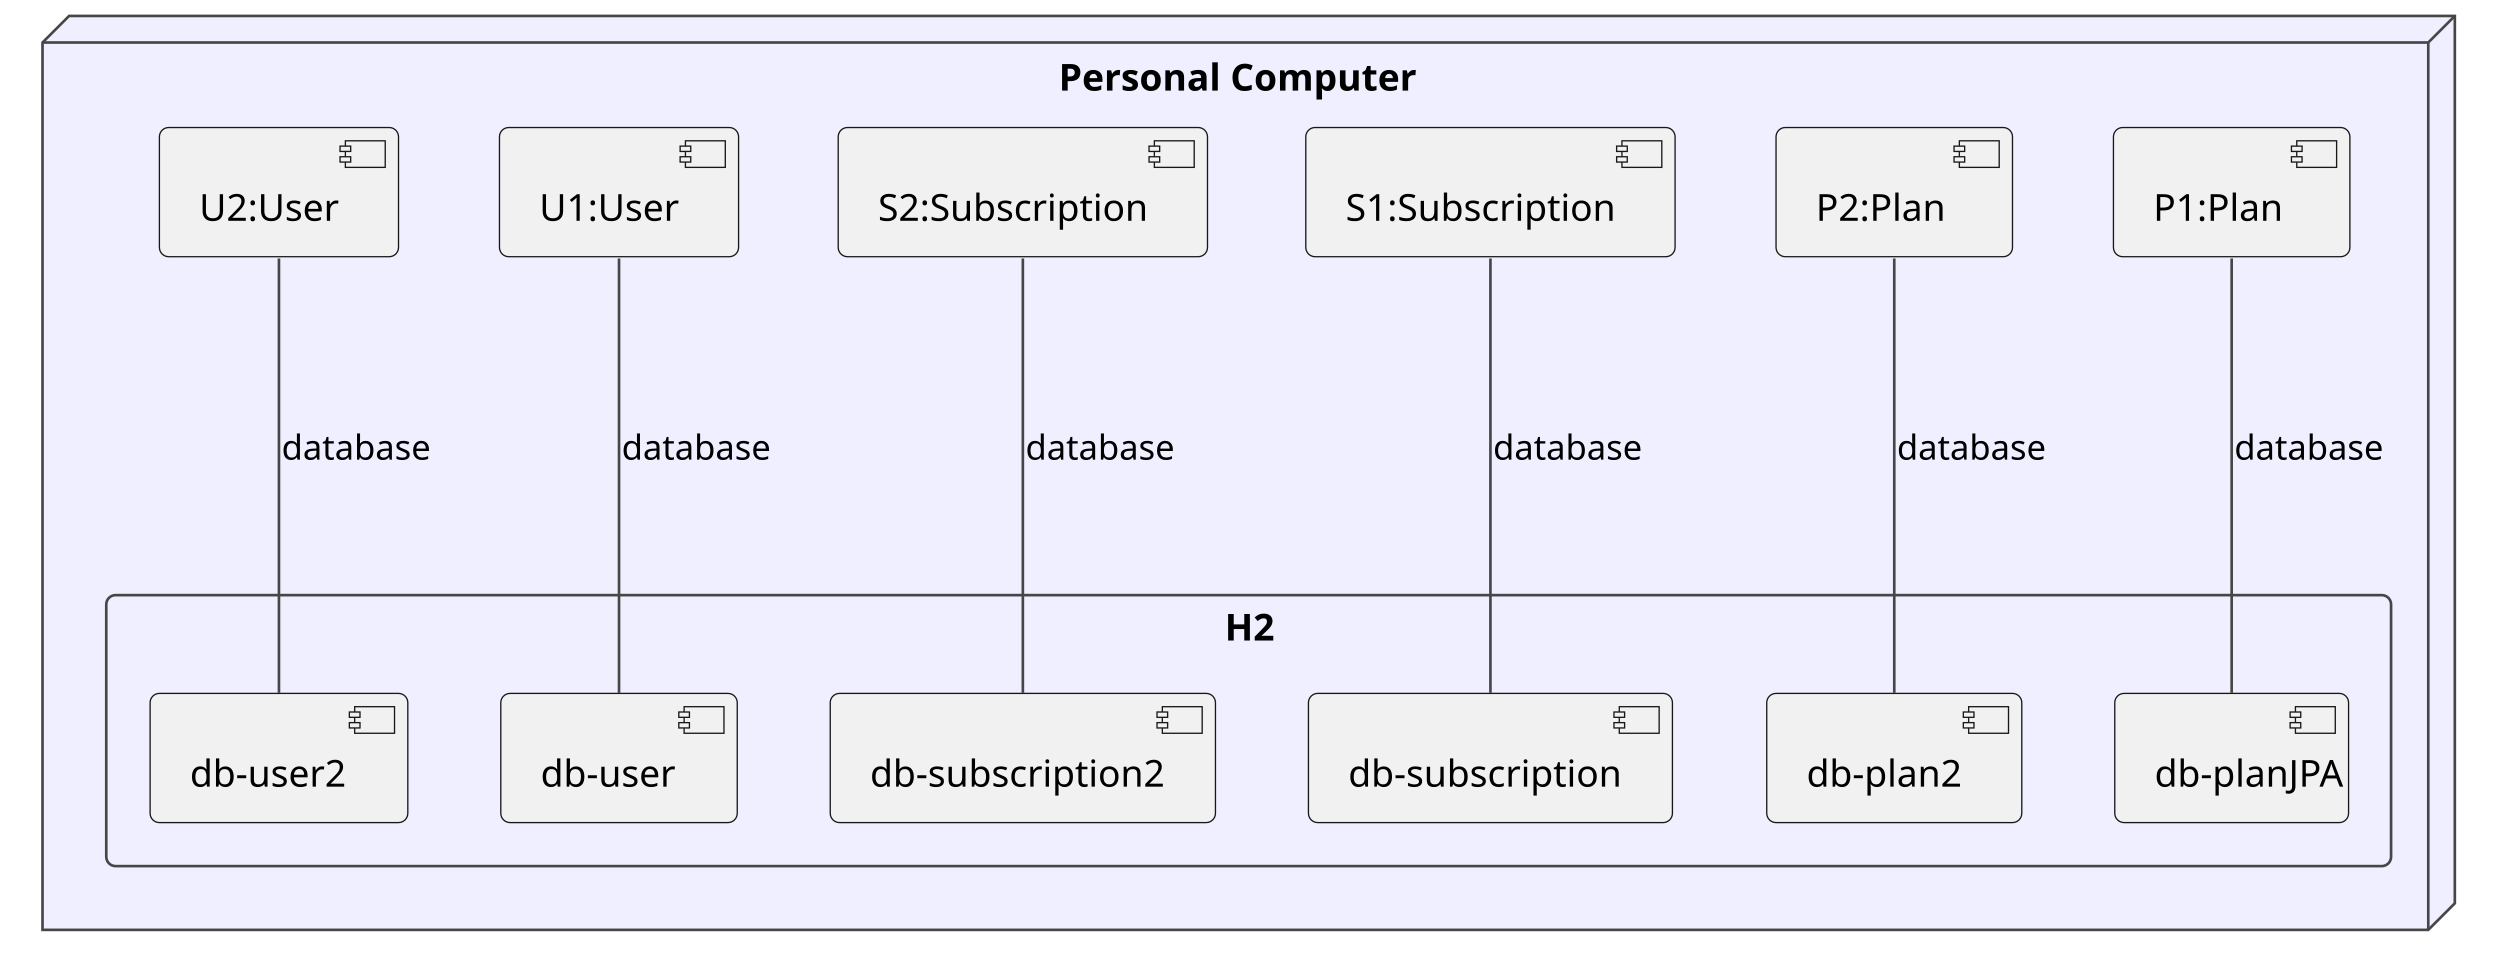
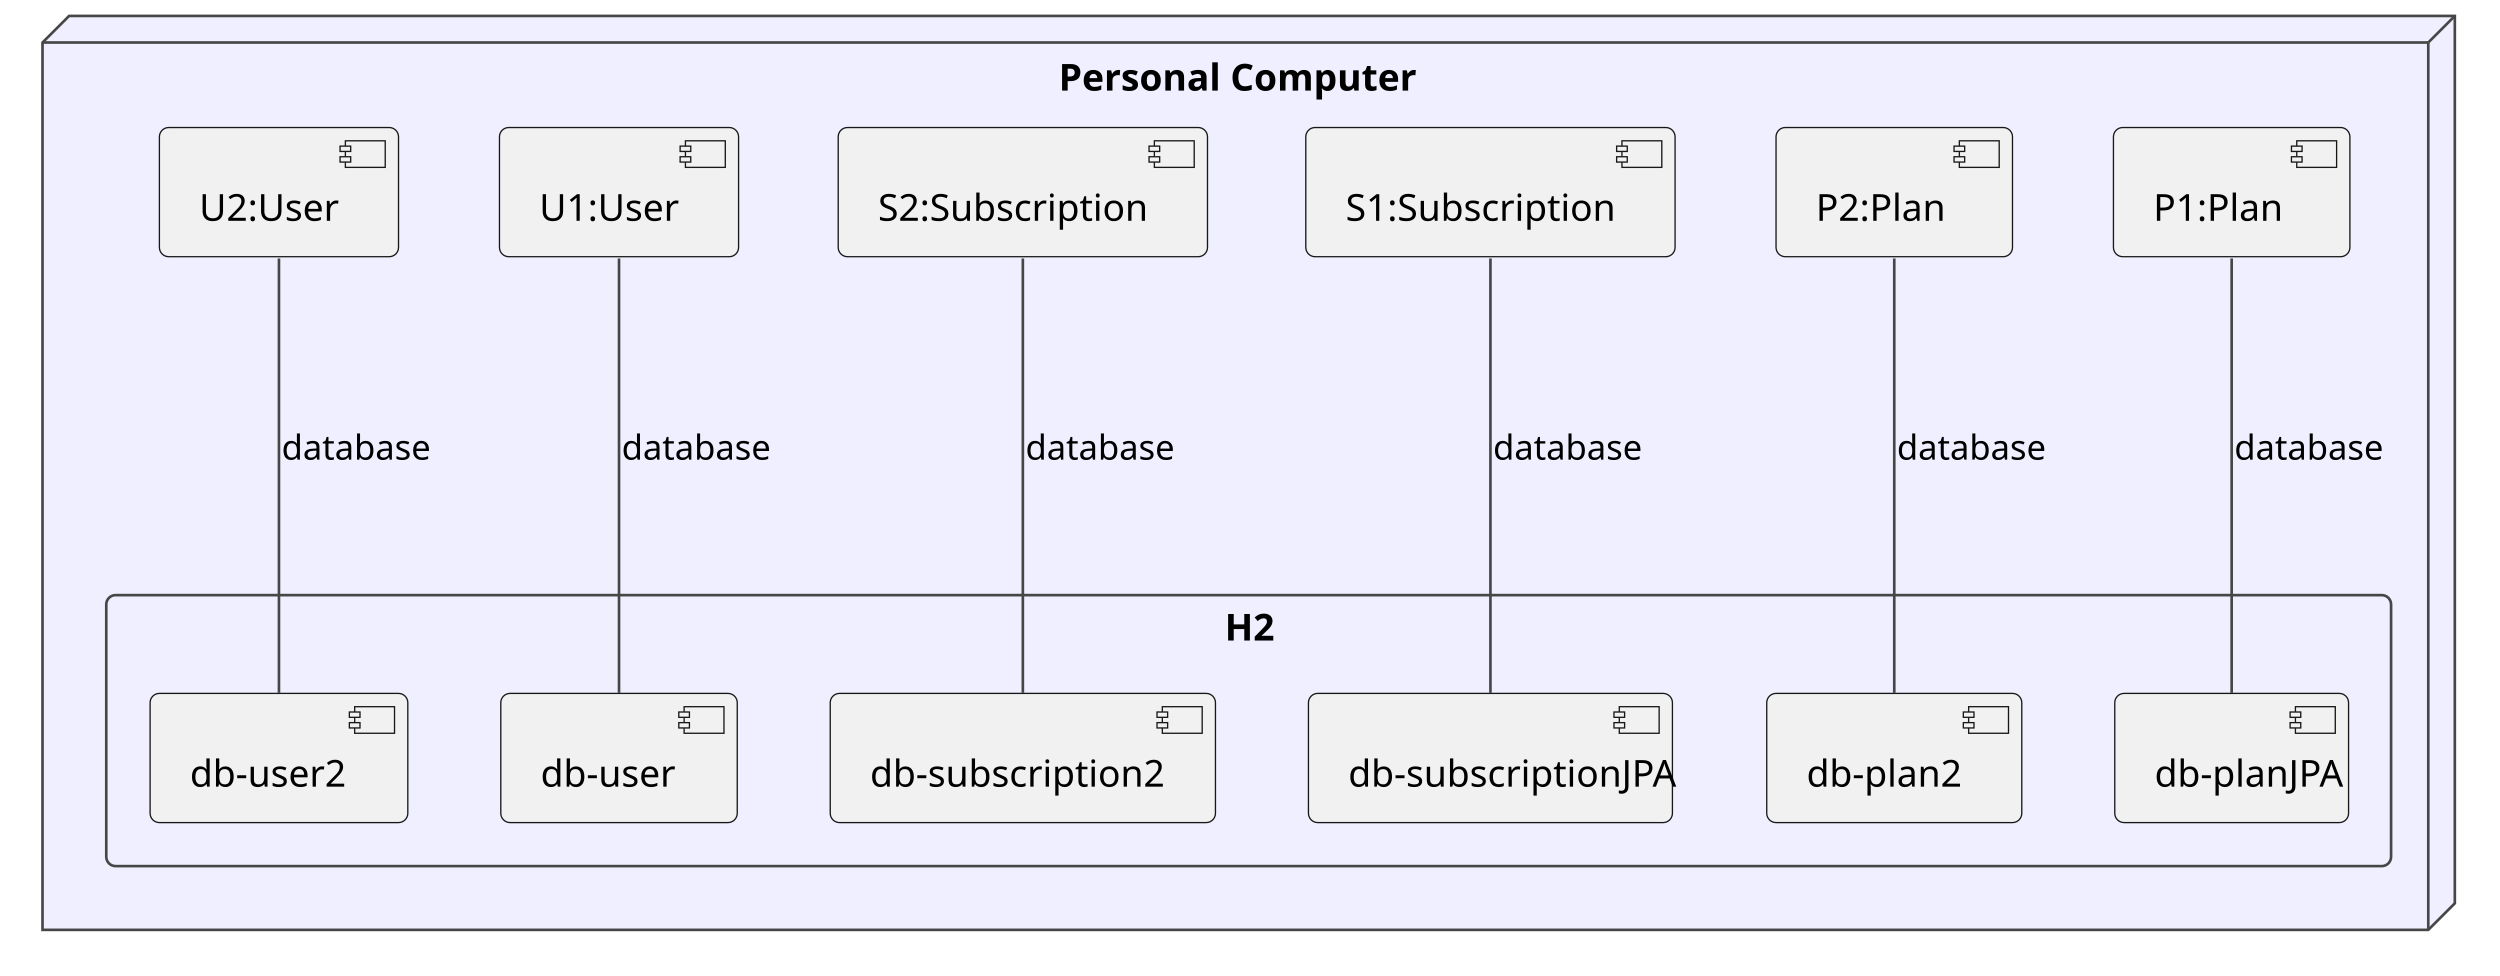
<svg xmlns="http://www.w3.org/2000/svg" contentStyleType="text/css" height="367px" preserveAspectRatio="none" style="width:941px;height:367px;" version="1.1" viewBox="0 0 941 367" width="941px" zoomAndPan="magnify">
  <defs />
  <g>
    <g id="cluster_sisdi">
      <polygon fill="#EFEFFF" points="16,16,26,6,924,6,924,340,914,350,16,350,16,16" style="stroke:#454645;stroke-width:1.0;" />
      <line style="stroke:#454645;stroke-width:1.0;" x1="914" x2="924" y1="16" y2="6" />
      <line style="stroke:#454645;stroke-width:1.0;" x1="16" x2="914" y1="16" y2="16" />
      <line style="stroke:#454645;stroke-width:1.0;" x1="914" x2="914" y1="16" y2="350" />
      <text fill="#000000" font-family="sans-serif" font-size="14" font-weight="bold" lengthAdjust="spacing" textLength="135" x="398.5" y="34.107">Personal Computer</text>
    </g>
    <g id="cluster_h2">
      <rect fill="none" height="102" rx="3.5" ry="3.5" style="stroke:#454645;stroke-width:1.0;" width="860" x="40" y="224" />
      <text fill="#000000" font-family="sans-serif" font-size="14" font-weight="bold" lengthAdjust="spacing" textLength="18" x="461" y="241.107">H2</text>
    </g>
    <g id="elem_p1">
      <rect fill="#F1F1F1" height="48.621" rx="3.5" ry="3.5" style="stroke:#181818;stroke-width:0.5;" width="89" x="795.5" y="48" />
      <rect fill="#F1F1F1" height="10" style="stroke:#181818;stroke-width:0.5;" width="15" x="864.5" y="53" />
      <rect fill="#F1F1F1" height="2" style="stroke:#181818;stroke-width:0.5;" width="4" x="862.5" y="55" />
      <rect fill="#F1F1F1" height="2" style="stroke:#181818;stroke-width:0.5;" width="4" x="862.5" y="59" />
      <text fill="#000000" font-family="sans-serif" font-size="14" lengthAdjust="spacing" textLength="49" x="810.5" y="83.107">P1:Plan</text>
    </g>
    <g id="elem_p2">
      <rect fill="#F1F1F1" height="48.621" rx="3.5" ry="3.5" style="stroke:#181818;stroke-width:0.5;" width="89" x="668.5" y="48" />
      <rect fill="#F1F1F1" height="10" style="stroke:#181818;stroke-width:0.5;" width="15" x="737.5" y="53" />
      <rect fill="#F1F1F1" height="2" style="stroke:#181818;stroke-width:0.5;" width="4" x="735.5" y="55" />
      <rect fill="#F1F1F1" height="2" style="stroke:#181818;stroke-width:0.5;" width="4" x="735.5" y="59" />
      <text fill="#000000" font-family="sans-serif" font-size="14" lengthAdjust="spacing" textLength="49" x="683.5" y="83.107">P2:Plan</text>
    </g>
    <g id="elem_s1">
      <rect fill="#F1F1F1" height="48.621" rx="3.5" ry="3.5" style="stroke:#181818;stroke-width:0.5;" width="139" x="491.5" y="48" />
      <rect fill="#F1F1F1" height="10" style="stroke:#181818;stroke-width:0.5;" width="15" x="610.5" y="53" />
      <rect fill="#F1F1F1" height="2" style="stroke:#181818;stroke-width:0.5;" width="4" x="608.5" y="55" />
      <rect fill="#F1F1F1" height="2" style="stroke:#181818;stroke-width:0.5;" width="4" x="608.5" y="59" />
      <text fill="#000000" font-family="sans-serif" font-size="14" lengthAdjust="spacing" textLength="99" x="506.5" y="83.107">S1:Subscription</text>
    </g>
    <g id="elem_s2">
      <rect fill="#F1F1F1" height="48.621" rx="3.5" ry="3.5" style="stroke:#181818;stroke-width:0.5;" width="139" x="315.5" y="48" />
      <rect fill="#F1F1F1" height="10" style="stroke:#181818;stroke-width:0.5;" width="15" x="434.5" y="53" />
      <rect fill="#F1F1F1" height="2" style="stroke:#181818;stroke-width:0.5;" width="4" x="432.5" y="55" />
      <rect fill="#F1F1F1" height="2" style="stroke:#181818;stroke-width:0.5;" width="4" x="432.5" y="59" />
      <text fill="#000000" font-family="sans-serif" font-size="14" lengthAdjust="spacing" textLength="99" x="330.5" y="83.107">S2:Subscription</text>
    </g>
    <g id="elem_u1">
      <rect fill="#F1F1F1" height="48.621" rx="3.5" ry="3.5" style="stroke:#181818;stroke-width:0.5;" width="90" x="188" y="48" />
      <rect fill="#F1F1F1" height="10" style="stroke:#181818;stroke-width:0.5;" width="15" x="258" y="53" />
      <rect fill="#F1F1F1" height="2" style="stroke:#181818;stroke-width:0.5;" width="4" x="256" y="55" />
      <rect fill="#F1F1F1" height="2" style="stroke:#181818;stroke-width:0.5;" width="4" x="256" y="59" />
      <text fill="#000000" font-family="sans-serif" font-size="14" lengthAdjust="spacing" textLength="50" x="203" y="83.107">U1:User</text>
    </g>
    <g id="elem_u2">
      <rect fill="#F1F1F1" height="48.621" rx="3.5" ry="3.5" style="stroke:#181818;stroke-width:0.5;" width="90" x="60" y="48" />
      <rect fill="#F1F1F1" height="10" style="stroke:#181818;stroke-width:0.5;" width="15" x="130" y="53" />
      <rect fill="#F1F1F1" height="2" style="stroke:#181818;stroke-width:0.5;" width="4" x="128" y="55" />
      <rect fill="#F1F1F1" height="2" style="stroke:#181818;stroke-width:0.5;" width="4" x="128" y="59" />
      <text fill="#000000" font-family="sans-serif" font-size="14" lengthAdjust="spacing" textLength="50" x="75" y="83.107">U2:User</text>
    </g>
    <g id="elem_dbp">
      <rect fill="#F1F1F1" height="48.621" rx="3.5" ry="3.5" style="stroke:#181818;stroke-width:0.5;" width="88" x="796" y="261" />
      <rect fill="#F1F1F1" height="10" style="stroke:#181818;stroke-width:0.5;" width="15" x="864" y="266" />
      <rect fill="#F1F1F1" height="2" style="stroke:#181818;stroke-width:0.5;" width="4" x="862" y="268" />
      <rect fill="#F1F1F1" height="2" style="stroke:#181818;stroke-width:0.5;" width="4" x="862" y="272" />
      <text fill="#000000" font-family="sans-serif" font-size="14" lengthAdjust="spacing" textLength="48" x="811" y="296.107">db-planJPA</text>
    </g>
    <g id="elem_dbp2">
      <rect fill="#F1F1F1" height="48.621" rx="3.5" ry="3.5" style="stroke:#181818;stroke-width:0.5;" width="96" x="665" y="261" />
      <rect fill="#F1F1F1" height="10" style="stroke:#181818;stroke-width:0.5;" width="15" x="741" y="266" />
      <rect fill="#F1F1F1" height="2" style="stroke:#181818;stroke-width:0.5;" width="4" x="739" y="268" />
      <rect fill="#F1F1F1" height="2" style="stroke:#181818;stroke-width:0.5;" width="4" x="739" y="272" />
      <text fill="#000000" font-family="sans-serif" font-size="14" lengthAdjust="spacing" textLength="56" x="680" y="296.107">db-plan2</text>
    </g>
    <g id="elem_dbs">
      <rect fill="#F1F1F1" height="48.621" rx="3.5" ry="3.5" style="stroke:#181818;stroke-width:0.5;" width="137" x="492.5" y="261" />
      <rect fill="#F1F1F1" height="10" style="stroke:#181818;stroke-width:0.5;" width="15" x="609.5" y="266" />
      <rect fill="#F1F1F1" height="2" style="stroke:#181818;stroke-width:0.5;" width="4" x="607.5" y="268" />
      <rect fill="#F1F1F1" height="2" style="stroke:#181818;stroke-width:0.5;" width="4" x="607.5" y="272" />
-       <text fill="#000000" font-family="sans-serif" font-size="14" lengthAdjust="spacing" textLength="97" x="507.5" y="296.107">db-subscription</text>
+       <text fill="#000000" font-family="sans-serif" font-size="14" lengthAdjust="spacing" textLength="97" x="507.5" y="296.107">db-subscriptionJPA</text>
    </g>
    <g id="elem_dbs2">
      <rect fill="#F1F1F1" height="48.621" rx="3.5" ry="3.5" style="stroke:#181818;stroke-width:0.5;" width="145" x="312.5" y="261" />
      <rect fill="#F1F1F1" height="10" style="stroke:#181818;stroke-width:0.5;" width="15" x="437.5" y="266" />
      <rect fill="#F1F1F1" height="2" style="stroke:#181818;stroke-width:0.5;" width="4" x="435.5" y="268" />
      <rect fill="#F1F1F1" height="2" style="stroke:#181818;stroke-width:0.5;" width="4" x="435.5" y="272" />
      <text fill="#000000" font-family="sans-serif" font-size="14" lengthAdjust="spacing" textLength="105" x="327.5" y="296.107">db-subscription2</text>
    </g>
    <g id="elem_dbu">
      <rect fill="#F1F1F1" height="48.621" rx="3.5" ry="3.5" style="stroke:#181818;stroke-width:0.5;" width="89" x="188.5" y="261" />
      <rect fill="#F1F1F1" height="10" style="stroke:#181818;stroke-width:0.5;" width="15" x="257.5" y="266" />
      <rect fill="#F1F1F1" height="2" style="stroke:#181818;stroke-width:0.5;" width="4" x="255.5" y="268" />
      <rect fill="#F1F1F1" height="2" style="stroke:#181818;stroke-width:0.5;" width="4" x="255.5" y="272" />
      <text fill="#000000" font-family="sans-serif" font-size="14" lengthAdjust="spacing" textLength="49" x="203.5" y="296.107">db-user</text>
    </g>
    <g id="elem_dbu2">
      <rect fill="#F1F1F1" height="48.621" rx="3.5" ry="3.5" style="stroke:#181818;stroke-width:0.5;" width="97" x="56.5" y="261" />
      <rect fill="#F1F1F1" height="10" style="stroke:#181818;stroke-width:0.5;" width="15" x="133.5" y="266" />
      <rect fill="#F1F1F1" height="2" style="stroke:#181818;stroke-width:0.5;" width="4" x="131.5" y="268" />
      <rect fill="#F1F1F1" height="2" style="stroke:#181818;stroke-width:0.5;" width="4" x="131.5" y="272" />
      <text fill="#000000" font-family="sans-serif" font-size="14" lengthAdjust="spacing" textLength="57" x="71.5" y="296.107">db-user2</text>
    </g>
    <g id="link_p1_dbp">
      <path d="M840,97.29 C840,137.93 840,220.22 840,260.79 " fill="none" id="p1-dbp" style="stroke:#454645;stroke-width:1.0;" />
      <text fill="#000000" font-family="sans-serif" font-size="13" lengthAdjust="spacing" textLength="53" x="841" y="173.028">database</text>
    </g>
    <g id="link_p2_dbp2">
      <path d="M713,97.29 C713,137.93 713,220.22 713,260.79 " fill="none" id="p2-dbp2" style="stroke:#454645;stroke-width:1.0;" />
      <text fill="#000000" font-family="sans-serif" font-size="13" lengthAdjust="spacing" textLength="53" x="714" y="173.028">database</text>
    </g>
    <g id="link_s1_dbs">
      <path d="M561,97.29 C561,137.93 561,220.22 561,260.79 " fill="none" id="s1-dbs" style="stroke:#454645;stroke-width:1.0;" />
      <text fill="#000000" font-family="sans-serif" font-size="13" lengthAdjust="spacing" textLength="53" x="562" y="173.028">database</text>
    </g>
    <g id="link_s2_dbs2">
      <path d="M385,97.29 C385,137.93 385,220.22 385,260.79 " fill="none" id="s2-dbs2" style="stroke:#454645;stroke-width:1.0;" />
      <text fill="#000000" font-family="sans-serif" font-size="13" lengthAdjust="spacing" textLength="53" x="386" y="173.028">database</text>
    </g>
    <g id="link_u1_dbu">
      <path d="M233,97.29 C233,137.93 233,220.22 233,260.79 " fill="none" id="u1-dbu" style="stroke:#454645;stroke-width:1.0;" />
      <text fill="#000000" font-family="sans-serif" font-size="13" lengthAdjust="spacing" textLength="53" x="234" y="173.028">database</text>
    </g>
    <g id="link_u2_dbu2">
      <path d="M105,97.29 C105,137.93 105,220.22 105,260.79 " fill="none" id="u2-dbu2" style="stroke:#454645;stroke-width:1.0;" />
      <text fill="#000000" font-family="sans-serif" font-size="13" lengthAdjust="spacing" textLength="53" x="106" y="173.028">database</text>
    </g>
  </g>
</svg>
